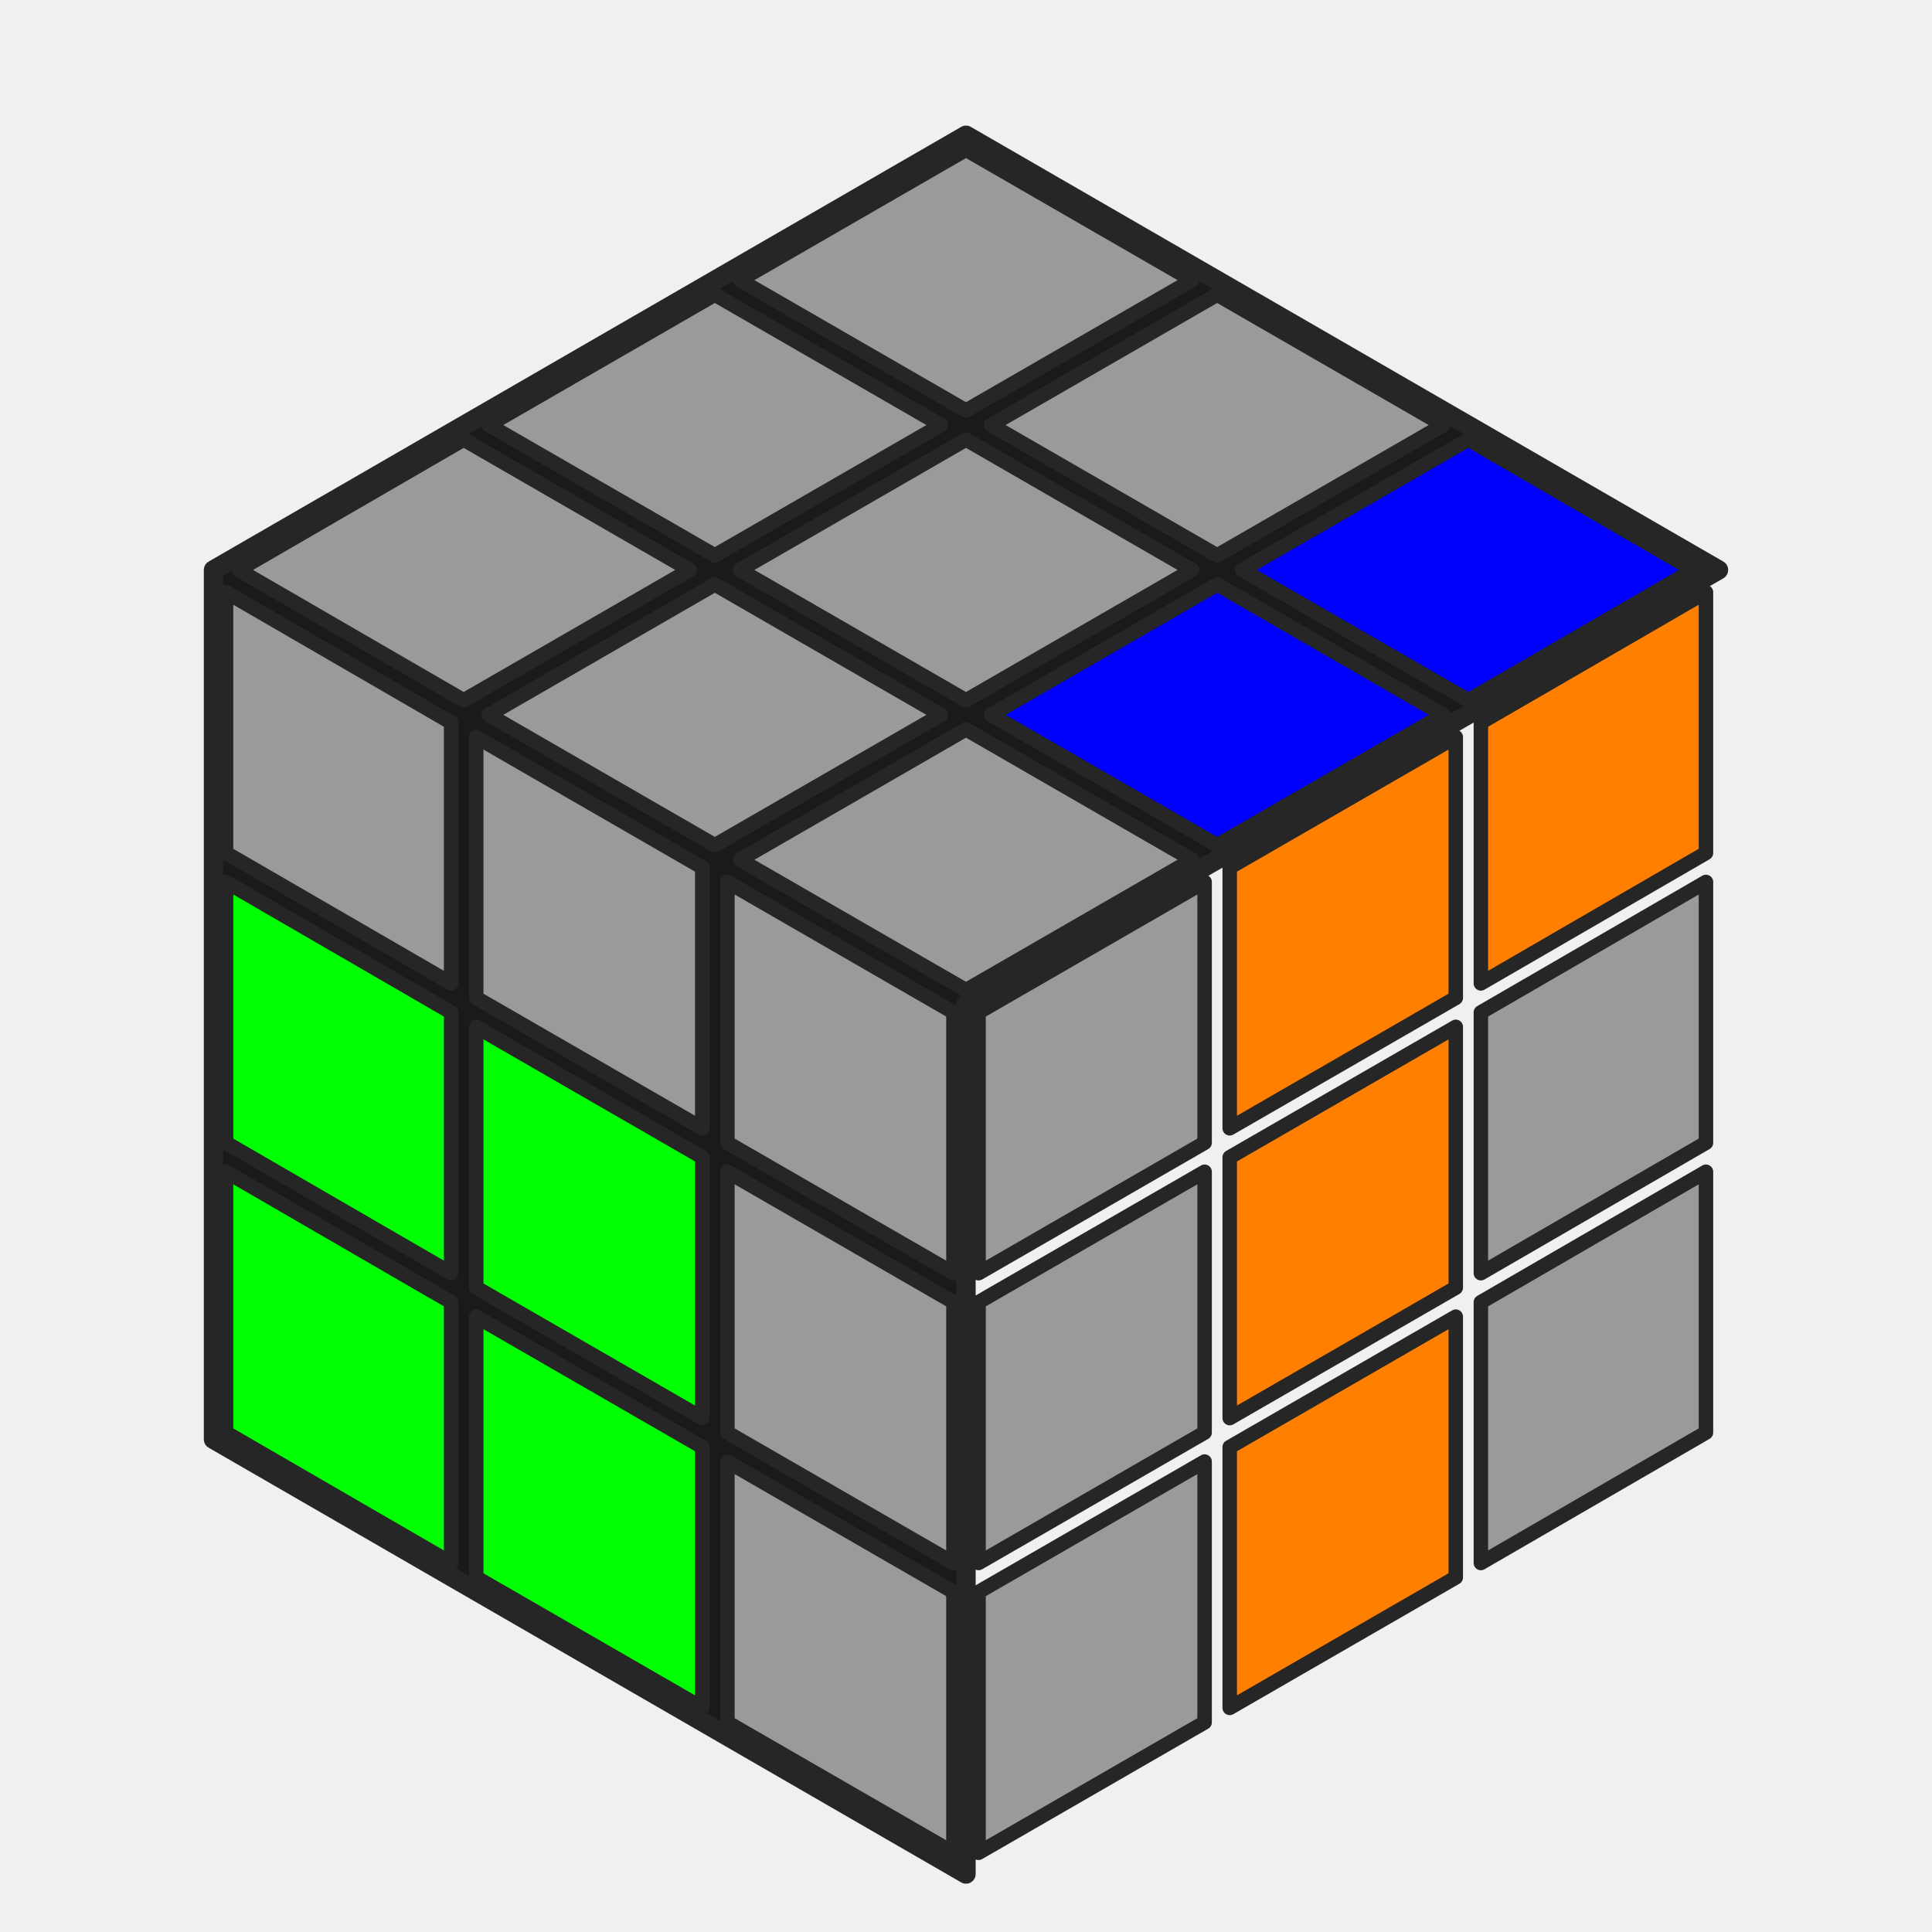
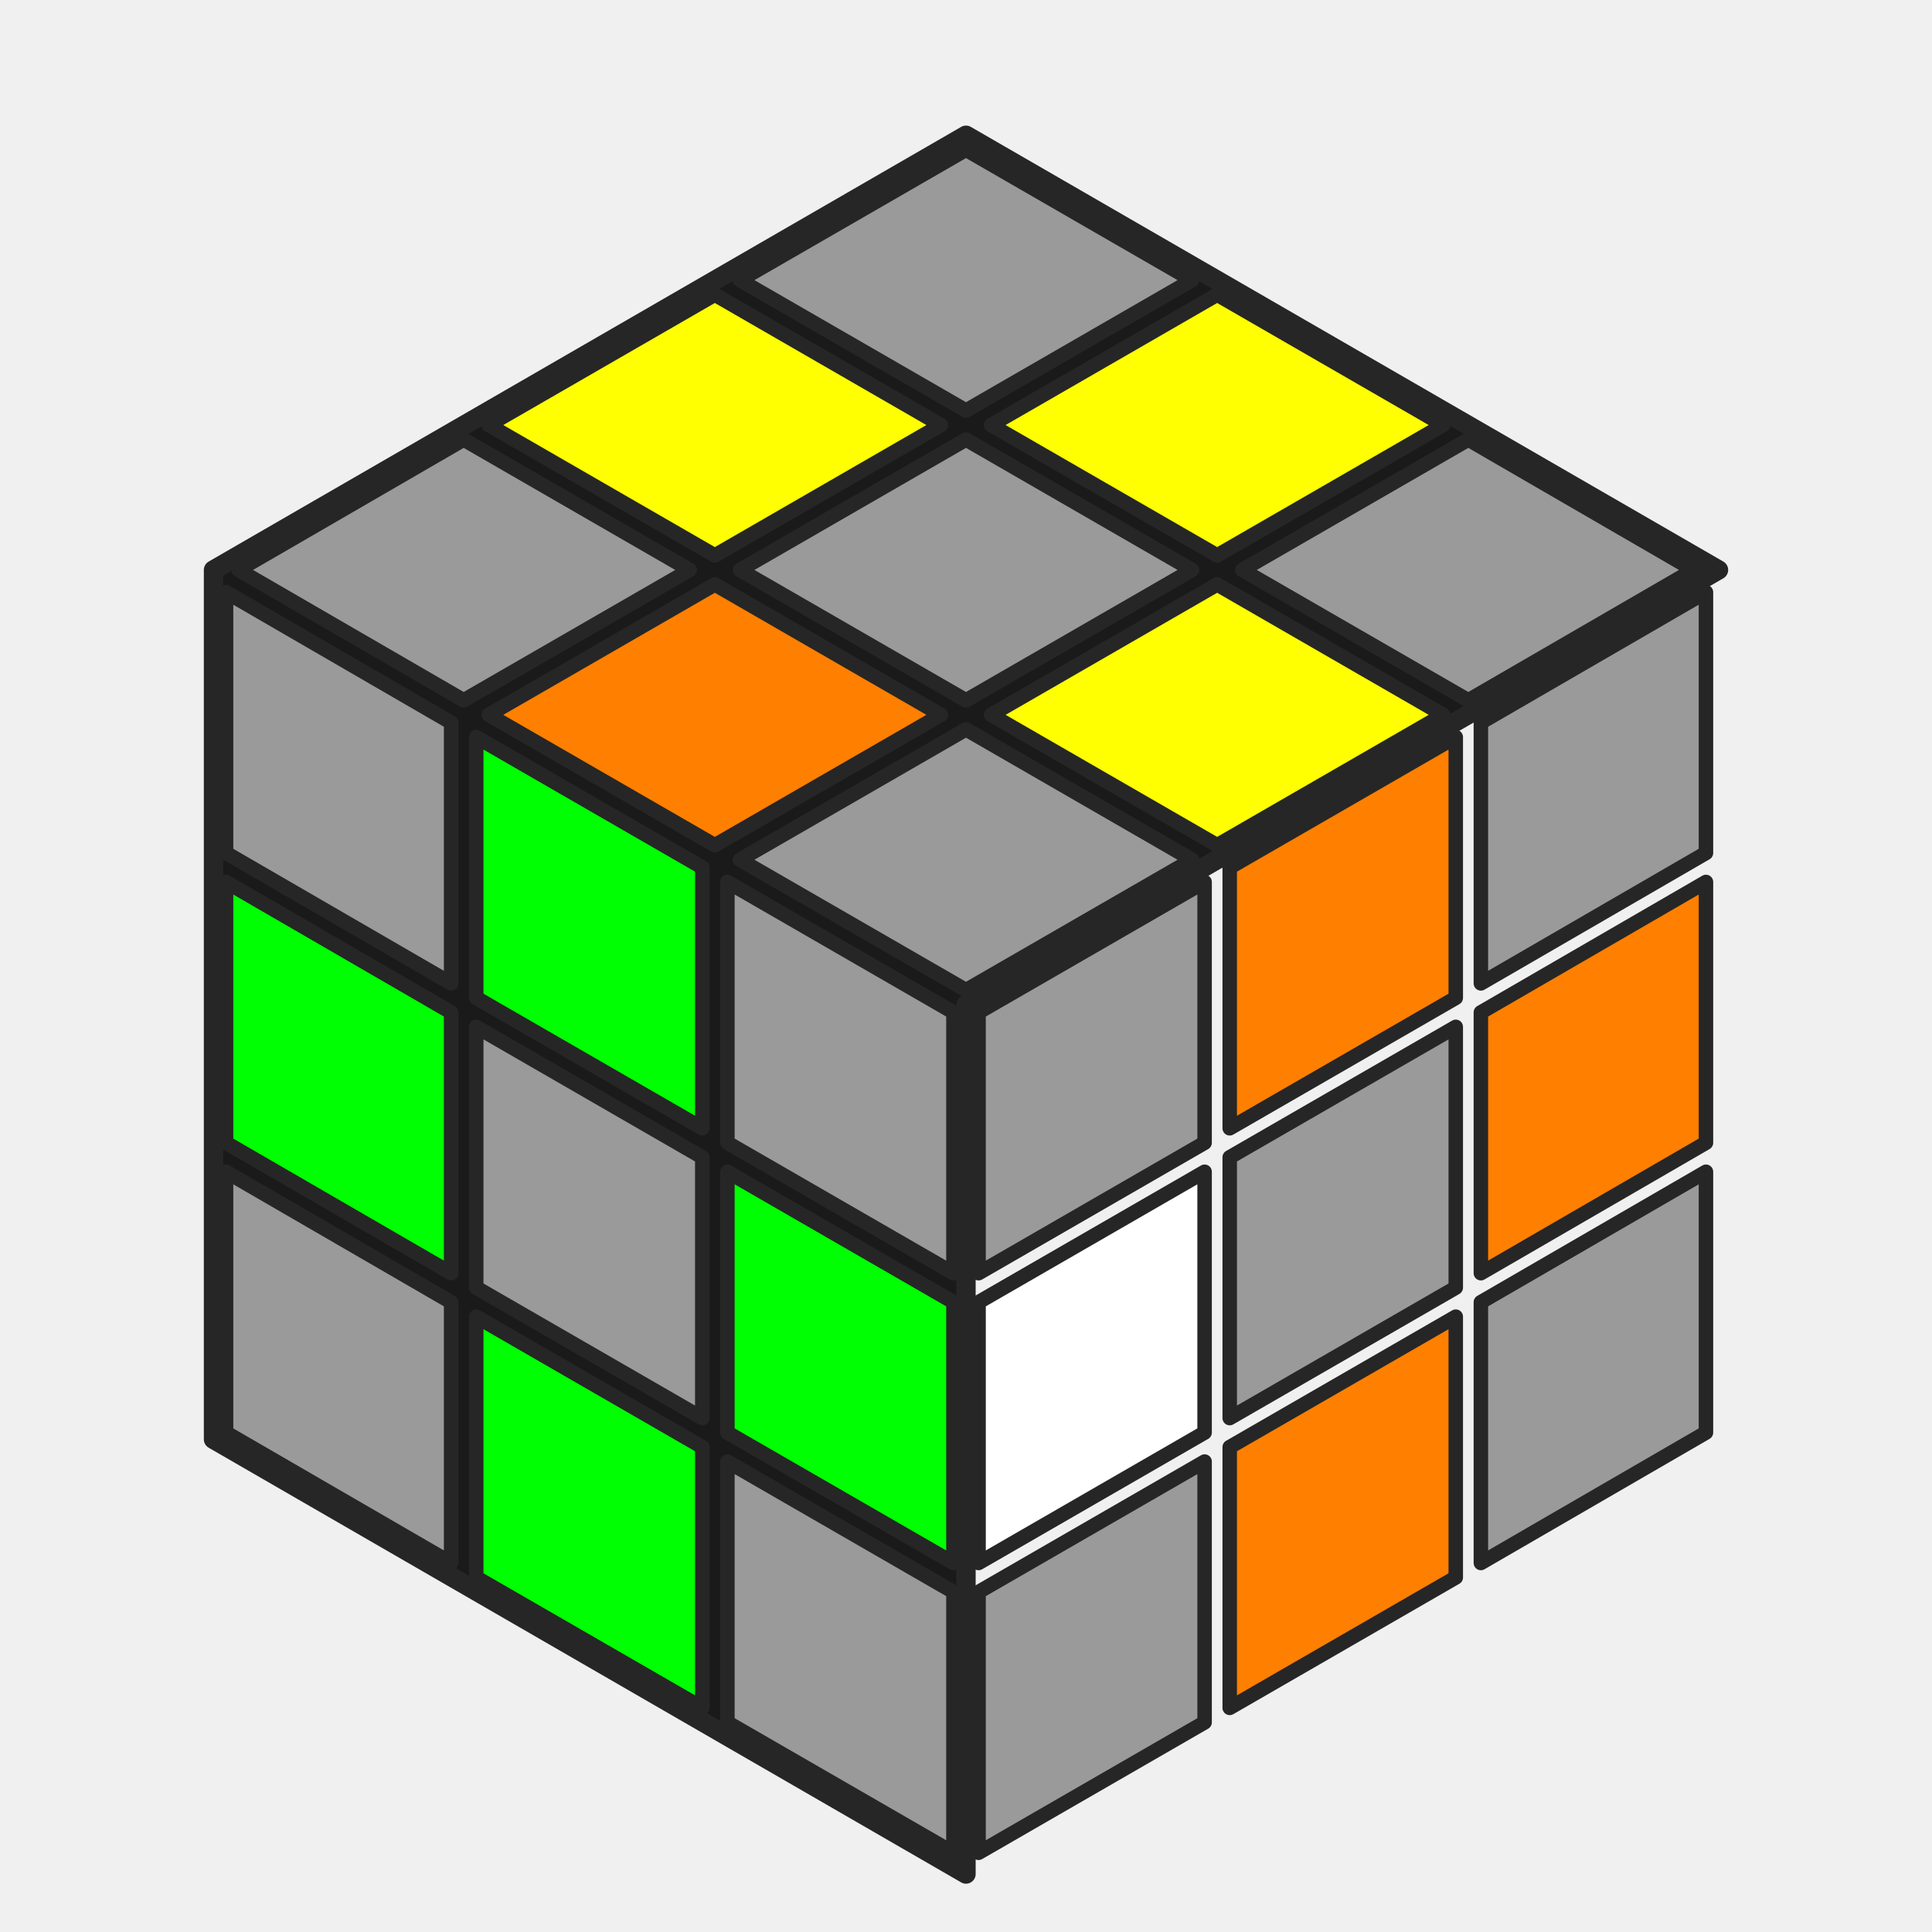
- <svg xmlns="http://www.w3.org/2000/svg" viewBox="0 0 200 200" width="200" height="200" role="img" aria-label="Caso 04">
+ <svg xmlns="http://www.w3.org/2000/svg" viewBox="0 0 200 200" width="200" height="200" role="img" aria-label="Caso 01">
  <polygon points="100.0,14.0 177.9,59.0 100.0,104.0 100.0,194.0 22.1,149.0 22.1,59.0" fill="#1a1a1a" stroke="#262626" stroke-width="2" stroke-linejoin="round" />
  <polygon points="100.0,15.5 123.4,29.0 100.0,42.5 76.6,29.0" fill="#9a9a9a" stroke="#262626" stroke-width="1.5" stroke-linejoin="round" />
-   <polygon points="126.0,30.5 149.4,44.0 126.0,57.5 102.6,44.0" fill="#9a9a9a" stroke="#262626" stroke-width="1.5" stroke-linejoin="round" />
-   <polygon points="152.0,45.5 175.3,59.0 152.0,72.5 128.6,59.0" fill="#0000fd" stroke="#262626" stroke-width="1.5" stroke-linejoin="round" />
-   <polygon points="74.0,30.5 97.4,44.0 74.0,57.5 50.6,44.0" fill="#9a9a9a" stroke="#262626" stroke-width="1.5" stroke-linejoin="round" />
+   <polygon points="126.0,30.5 149.4,44.0 126.0,57.5 102.6,44.0" fill="#ffff02" stroke="#262626" stroke-width="1.5" stroke-linejoin="round" />
+   <polygon points="152.0,45.5 175.3,59.0 152.0,72.5 128.6,59.0" fill="#9a9a9a" stroke="#262626" stroke-width="1.5" stroke-linejoin="round" />
+   <polygon points="74.0,30.5 97.4,44.0 74.0,57.5 50.6,44.0" fill="#ffff02" stroke="#262626" stroke-width="1.5" stroke-linejoin="round" />
  <polygon points="100.0,45.5 123.4,59.0 100.0,72.5 76.6,59.0" fill="#9a9a9a" stroke="#262626" stroke-width="1.5" stroke-linejoin="round" />
-   <polygon points="126.0,60.5 149.4,74.0 126.0,87.5 102.6,74.0" fill="#0000fd" stroke="#262626" stroke-width="1.5" stroke-linejoin="round" />
+   <polygon points="126.0,60.5 149.4,74.0 126.0,87.5 102.6,74.0" fill="#ffff02" stroke="#262626" stroke-width="1.5" stroke-linejoin="round" />
  <polygon points="48.0,45.5 71.4,59.0 48.0,72.5 24.7,59.0" fill="#9a9a9a" stroke="#262626" stroke-width="1.5" stroke-linejoin="round" />
-   <polygon points="74.0,60.5 97.4,74.0 74.0,87.5 50.6,74.0" fill="#9a9a9a" stroke="#262626" stroke-width="1.5" stroke-linejoin="round" />
+   <polygon points="74.0,60.5 97.4,74.0 74.0,87.5 50.6,74.0" fill="#ff7f01" stroke="#262626" stroke-width="1.5" stroke-linejoin="round" />
  <polygon points="100.0,75.5 123.4,89.0 100.0,102.5 76.6,89.0" fill="#9a9a9a" stroke="#262626" stroke-width="1.5" stroke-linejoin="round" />
  <polygon points="124.7,118.3 124.7,91.3 101.3,104.8 101.3,131.8" fill="#9a9a9a" stroke="#262626" stroke-width="1.5" stroke-linejoin="round" />
  <polygon points="150.7,103.3 150.7,76.3 127.3,89.8 127.3,116.8" fill="#ff7f01" stroke="#262626" stroke-width="1.5" stroke-linejoin="round" />
-   <polygon points="176.6,88.3 176.6,61.3 153.3,74.8 153.3,101.8" fill="#ff7f01" stroke="#262626" stroke-width="1.5" stroke-linejoin="round" />
-   <polygon points="124.7,148.3 124.7,121.3 101.3,134.8 101.3,161.8" fill="#9a9a9a" stroke="#262626" stroke-width="1.5" stroke-linejoin="round" />
-   <polygon points="150.7,133.3 150.7,106.3 127.3,119.8 127.3,146.8" fill="#ff7f01" stroke="#262626" stroke-width="1.5" stroke-linejoin="round" />
-   <polygon points="176.6,118.3 176.6,91.3 153.3,104.8 153.3,131.8" fill="#9a9a9a" stroke="#262626" stroke-width="1.5" stroke-linejoin="round" />
+   <polygon points="176.6,88.3 176.6,61.3 153.3,74.8 153.3,101.8" fill="#9a9a9a" stroke="#262626" stroke-width="1.5" stroke-linejoin="round" />
+   <polygon points="124.7,148.3 124.7,121.3 101.3,134.8 101.3,161.8" fill="#ffffff" stroke="#262626" stroke-width="1.5" stroke-linejoin="round" />
+   <polygon points="150.7,133.3 150.7,106.3 127.3,119.8 127.3,146.8" fill="#9a9a9a" stroke="#262626" stroke-width="1.5" stroke-linejoin="round" />
+   <polygon points="176.6,118.3 176.6,91.3 153.3,104.8 153.3,131.8" fill="#ff7f01" stroke="#262626" stroke-width="1.5" stroke-linejoin="round" />
  <polygon points="124.7,178.3 124.7,151.3 101.3,164.8 101.3,191.8" fill="#9a9a9a" stroke="#262626" stroke-width="1.5" stroke-linejoin="round" />
  <polygon points="150.7,163.3 150.7,136.3 127.3,149.8 127.3,176.8" fill="#ff7f01" stroke="#262626" stroke-width="1.5" stroke-linejoin="round" />
  <polygon points="176.6,148.3 176.6,121.3 153.3,134.8 153.3,161.8" fill="#9a9a9a" stroke="#262626" stroke-width="1.5" stroke-linejoin="round" />
  <polygon points="23.4,88.3 46.7,101.8 46.7,74.8 23.4,61.3" fill="#9a9a9a" stroke="#262626" stroke-width="1.5" stroke-linejoin="round" />
-   <polygon points="49.3,103.3 72.7,116.8 72.7,89.8 49.3,76.3" fill="#9a9a9a" stroke="#262626" stroke-width="1.5" stroke-linejoin="round" />
+   <polygon points="49.3,103.3 72.7,116.8 72.7,89.8 49.3,76.3" fill="#00ff02" stroke="#262626" stroke-width="1.5" stroke-linejoin="round" />
  <polygon points="75.3,118.3 98.7,131.8 98.7,104.8 75.3,91.3" fill="#9a9a9a" stroke="#262626" stroke-width="1.5" stroke-linejoin="round" />
  <polygon points="23.4,118.3 46.7,131.8 46.7,104.8 23.4,91.3" fill="#00ff02" stroke="#262626" stroke-width="1.5" stroke-linejoin="round" />
-   <polygon points="49.3,133.3 72.7,146.8 72.7,119.8 49.3,106.3" fill="#00ff02" stroke="#262626" stroke-width="1.5" stroke-linejoin="round" />
-   <polygon points="75.3,148.3 98.7,161.8 98.7,134.8 75.3,121.3" fill="#9a9a9a" stroke="#262626" stroke-width="1.5" stroke-linejoin="round" />
-   <polygon points="23.4,148.3 46.7,161.8 46.7,134.8 23.4,121.3" fill="#00ff02" stroke="#262626" stroke-width="1.5" stroke-linejoin="round" />
+   <polygon points="49.3,133.3 72.7,146.8 72.7,119.8 49.3,106.3" fill="#9a9a9a" stroke="#262626" stroke-width="1.5" stroke-linejoin="round" />
+   <polygon points="75.3,148.3 98.7,161.8 98.7,134.8 75.3,121.3" fill="#00ff02" stroke="#262626" stroke-width="1.5" stroke-linejoin="round" />
+   <polygon points="23.4,148.3 46.7,161.8 46.7,134.8 23.4,121.3" fill="#9a9a9a" stroke="#262626" stroke-width="1.5" stroke-linejoin="round" />
  <polygon points="49.3,163.3 72.7,176.8 72.7,149.8 49.3,136.3" fill="#00ff02" stroke="#262626" stroke-width="1.5" stroke-linejoin="round" />
  <polygon points="75.3,178.3 98.7,191.8 98.7,164.8 75.3,151.3" fill="#9a9a9a" stroke="#262626" stroke-width="1.5" stroke-linejoin="round" />
</svg>
